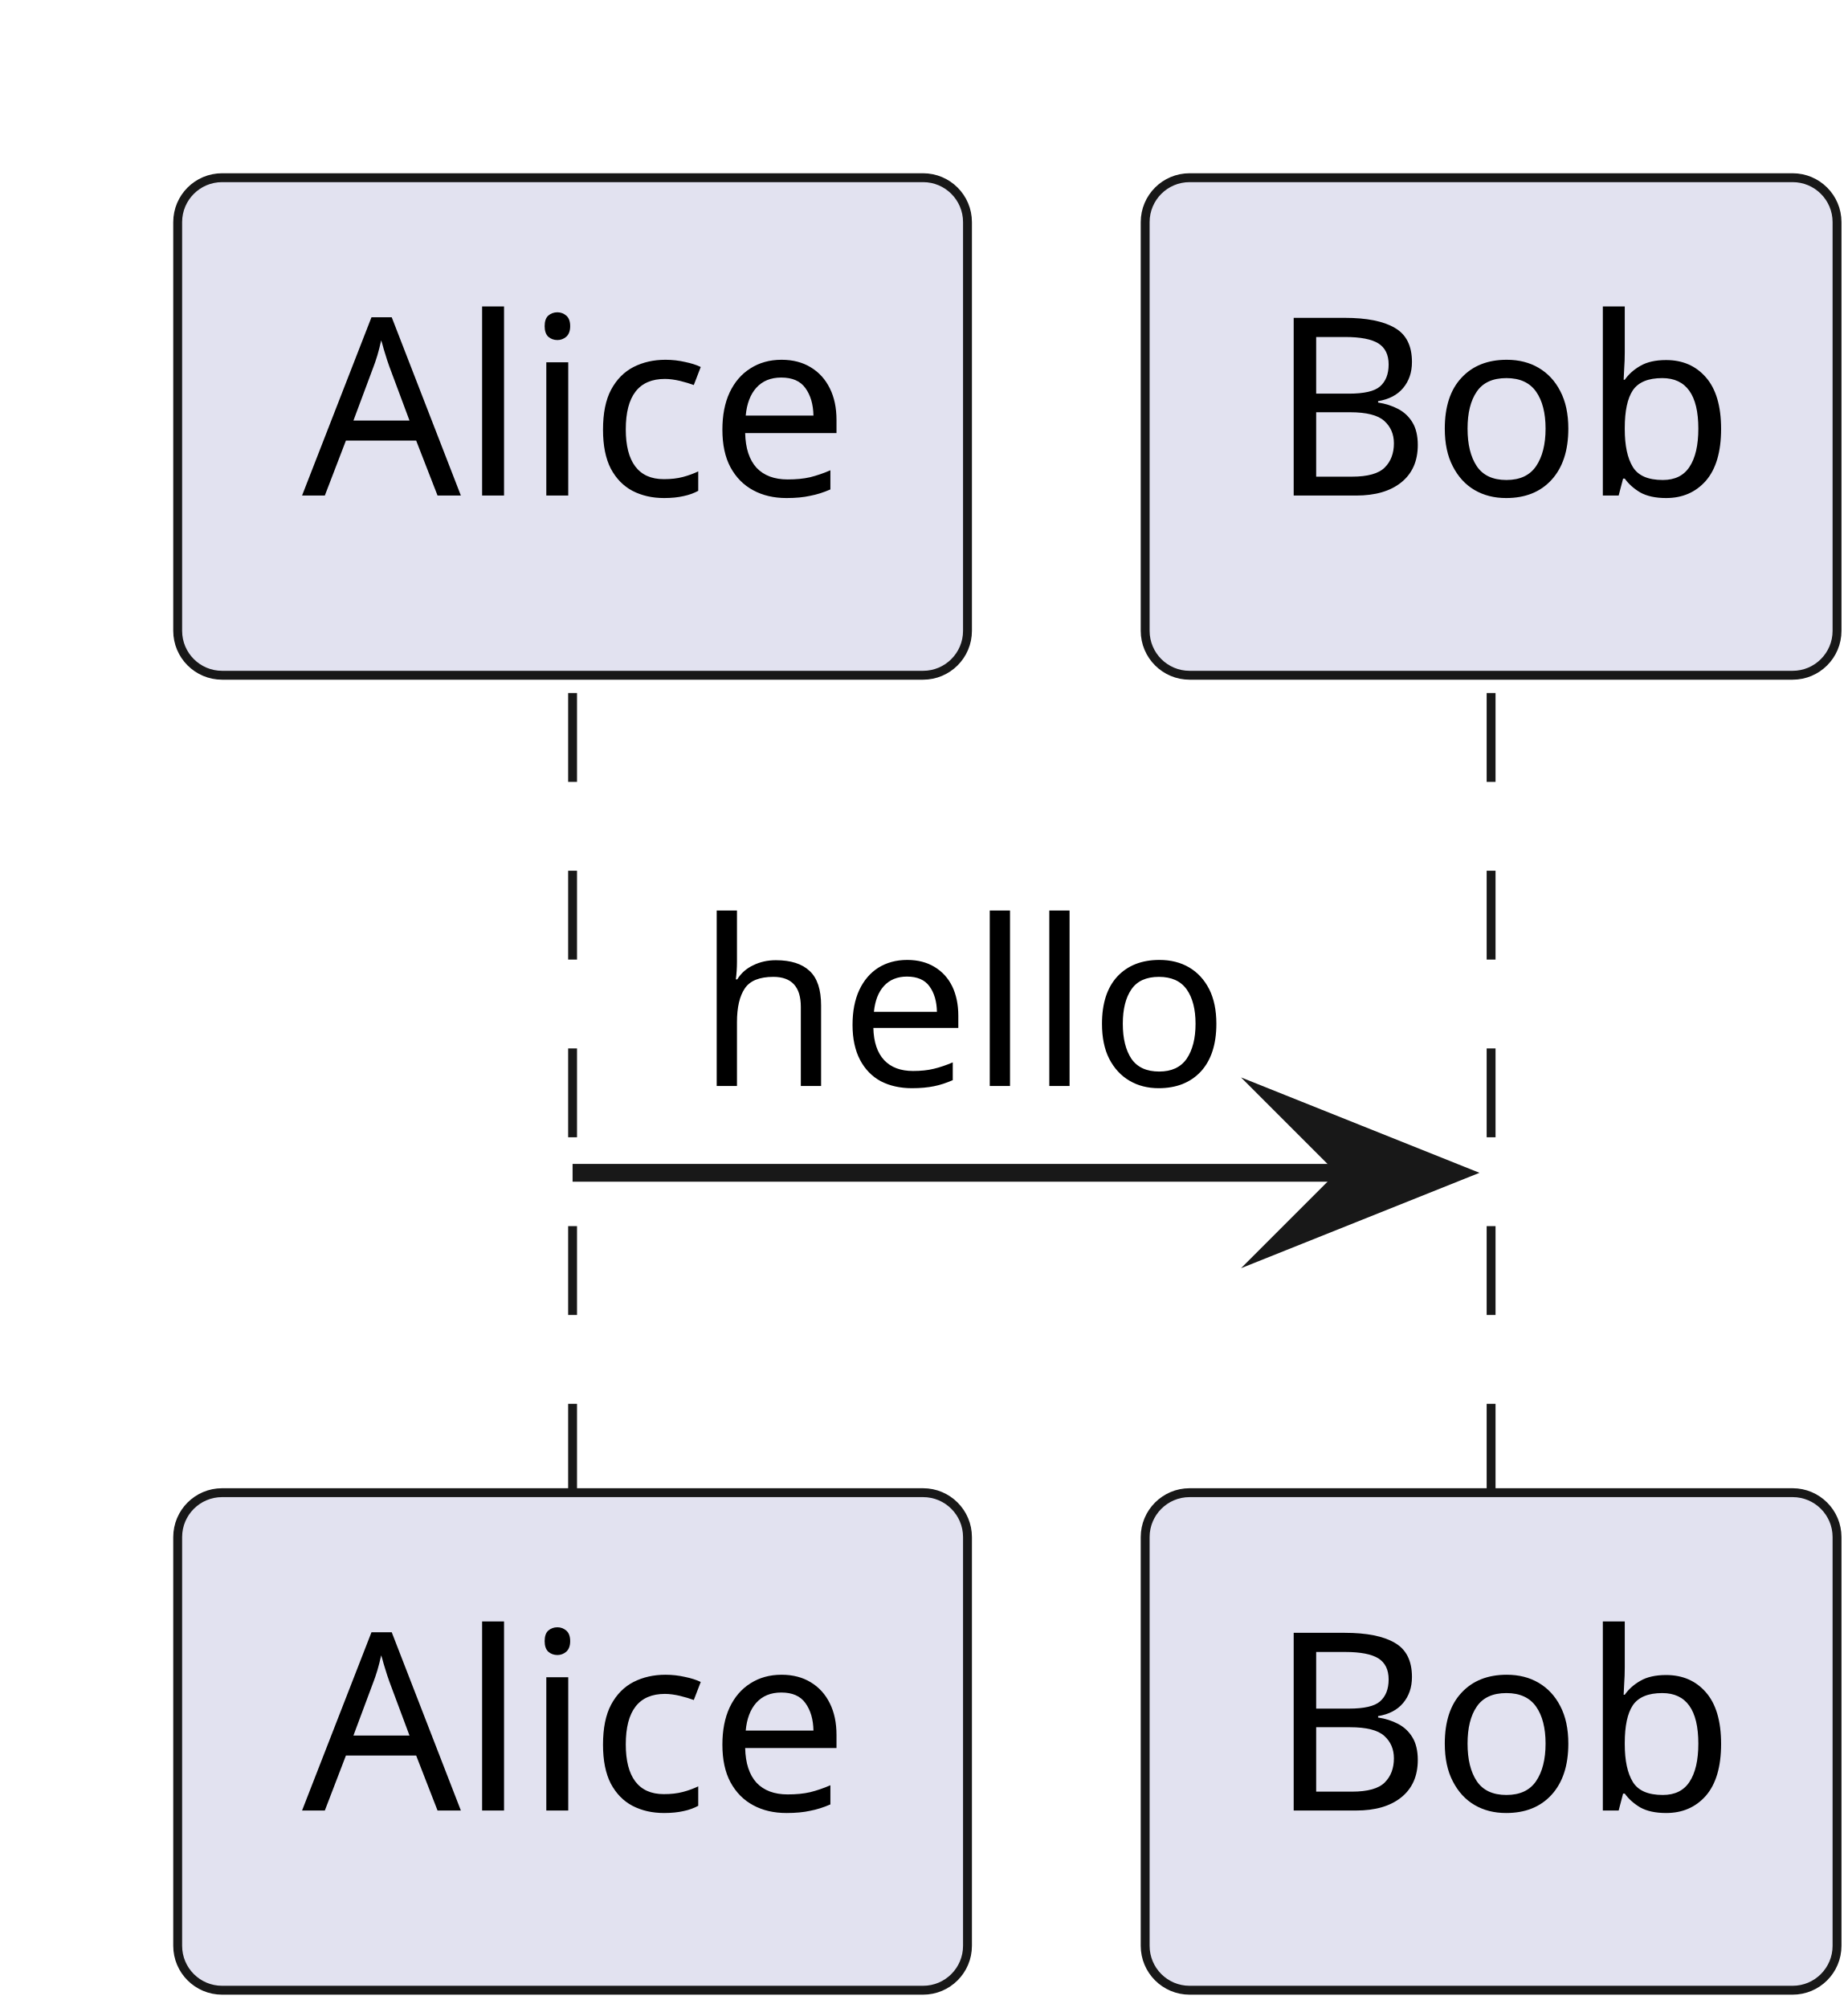
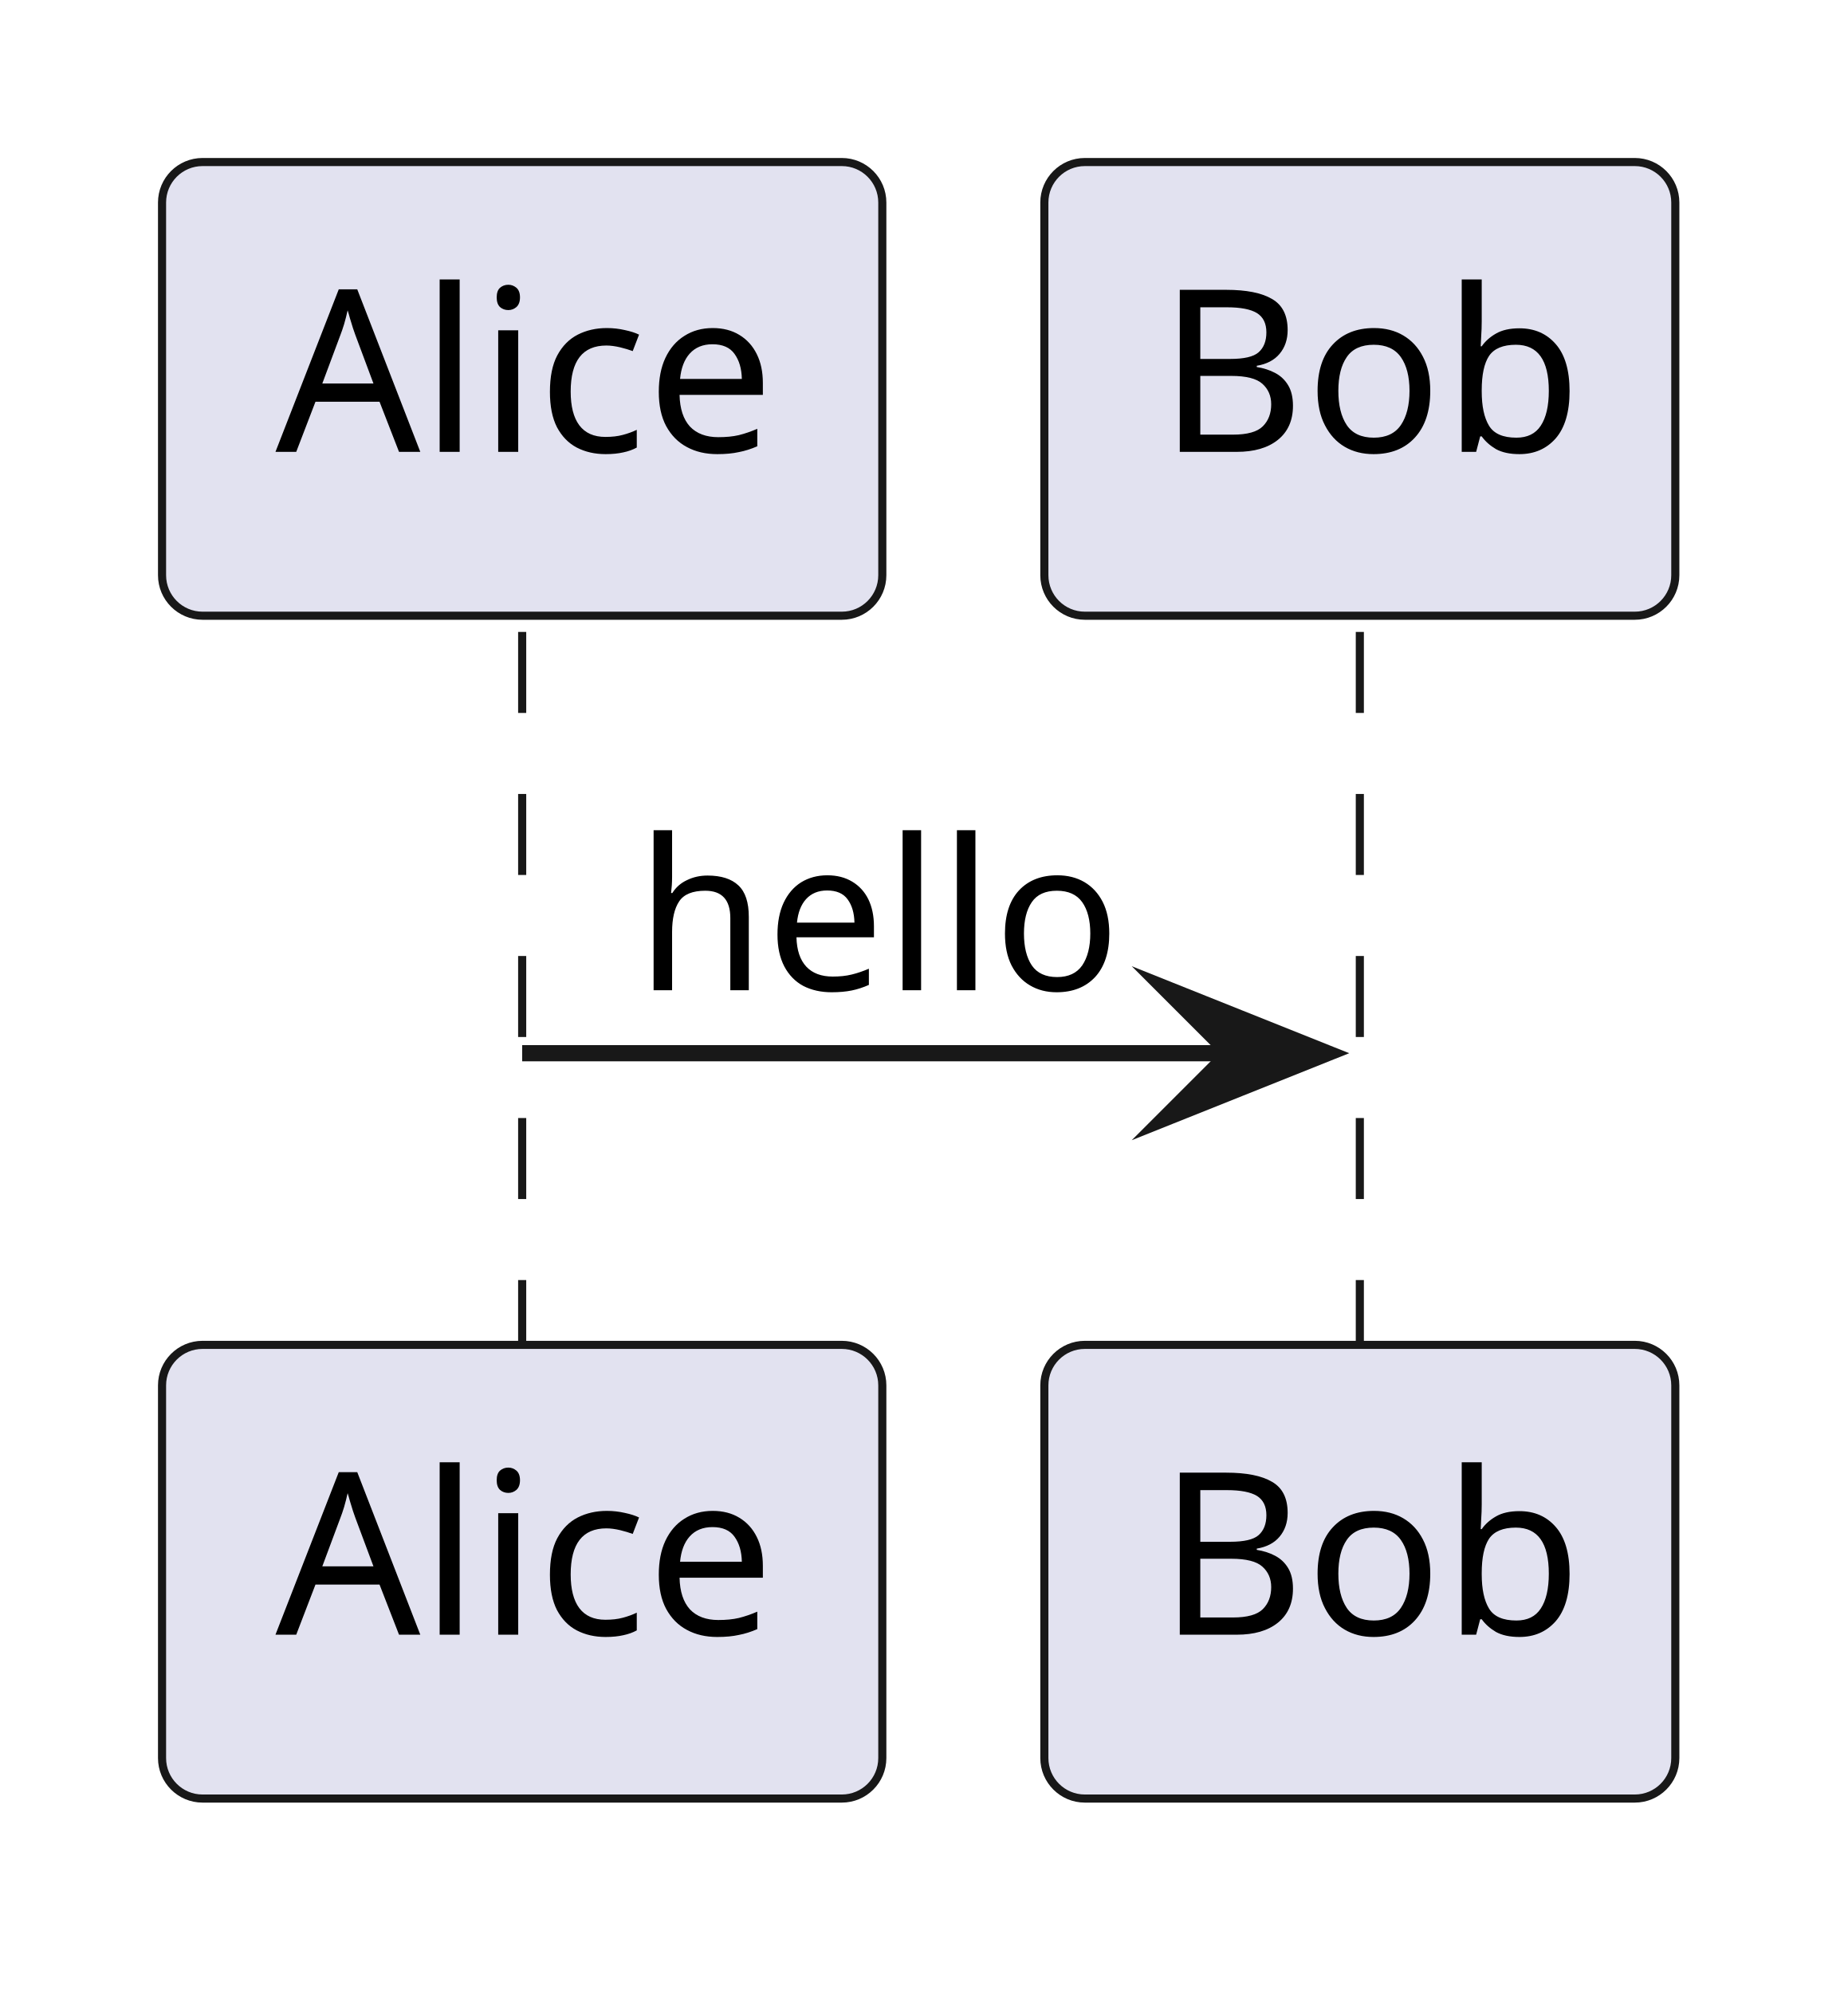
- <svg xmlns="http://www.w3.org/2000/svg" version="1.1" data-diagram-type="SEQUENCE" style="width:104px;height:113px;background:#FFFFFF;" width="104px" height="113px" viewBox="0 0 104 113" zoomAndPan="magnify" preserveAspectRatio="none" contentStyleType="text/css">
+ <svg xmlns="http://www.w3.org/2000/svg" version="1.1" data-diagram-type="SEQUENCE" style="width:114px;height:123px;background:#FFFFFF;" width="114px" height="123px" viewBox="0 0 114 123" zoomAndPan="magnify" preserveAspectRatio="none" contentStyleType="text/css">
  <defs />
  <g font-family="sans-serif" lengthAdjust="spacing">
    <g>
-       <rect x="28.725" y="39" width="8" height="45" fill="#000" fill-opacity="0" />
-       <line x1="32.225" y1="39" x2="32.225" y2="84" style="stroke:#181818;stroke-width:0.5;stroke-dasharray:5,5;" />
+       <rect x="28.725" y="39" width="8" height="44" fill="#000" fill-opacity="0" />
+       <line x1="32.225" y1="39" x2="32.225" y2="83" style="stroke:#181818;stroke-width:0.5;stroke-dasharray:5,5;" />
    </g>
    <g>
-       <rect x="80.419" y="39" width="8" height="45" fill="#000" fill-opacity="0" />
-       <line x1="83.919" y1="39" x2="83.919" y2="84" style="stroke:#181818;stroke-width:0.5;stroke-dasharray:5,5;" />
+       <rect x="80.419" y="39" width="8" height="44" fill="#000" fill-opacity="0" />
+       <line x1="83.919" y1="39" x2="83.919" y2="83" style="stroke:#181818;stroke-width:0.5;stroke-dasharray:5,5;" />
    </g>
    <rect x="10" y="10" width="44.45" height="28" fill="#E2E2F0" rx="2.5" ry="2.5" style="stroke:#181818;stroke-width:0.5;" />
    <text x="17" y="27.889" fill="#000" font-size="14" textLength="30.45">Alice</text>
    <rect x="64.45" y="10" width="38.938" height="28" fill="#E2E2F0" rx="2.5" ry="2.5" style="stroke:#181818;stroke-width:0.5;" />
    <text x="71.45" y="27.889" fill="#000" font-size="14" textLength="24.938">Bob</text>
-     <rect x="10" y="84" width="44.45" height="28" fill="#E2E2F0" rx="2.5" ry="2.5" style="stroke:#181818;stroke-width:0.5;" />
-     <text x="17" y="101.889" fill="#000" font-size="14" textLength="30.45">Alice</text>
-     <rect x="64.45" y="84" width="38.938" height="28" fill="#E2E2F0" rx="2.5" ry="2.5" style="stroke:#181818;stroke-width:0.5;" />
-     <text x="71.45" y="101.889" fill="#000" font-size="14" textLength="24.938">Bob</text>
-     <polygon points="71.919,62,81.919,66,71.919,70,75.919,66" fill="#181818" style="stroke:#181818;stroke-width:1;stroke-linejoin:miter;stroke-miterlimit:10;" />
-     <line x1="32.225" y1="66" x2="77.919" y2="66" style="stroke:#181818;stroke-width:1;" />
+     <rect x="10" y="83" width="44.45" height="28" fill="#E2E2F0" rx="2.5" ry="2.5" style="stroke:#181818;stroke-width:0.5;" />
+     <text x="17" y="100.889" fill="#000" font-size="14" textLength="30.45">Alice</text>
+     <rect x="64.45" y="83" width="38.938" height="28" fill="#E2E2F0" rx="2.5" ry="2.5" style="stroke:#181818;stroke-width:0.5;" />
+     <text x="71.45" y="100.889" fill="#000" font-size="14" textLength="24.938">Bob</text>
+     <polygon points="71.919,61,81.919,65,71.919,69,75.919,65" fill="#181818" style="stroke:#181818;stroke-width:1;stroke-linejoin:miter;stroke-miterlimit:10;" />
+     <line x1="32.225" y1="65" x2="77.919" y2="65" style="stroke:#181818;stroke-width:1;" />
    <text x="39.225" y="61.111" fill="#000" font-size="13" textLength="27.544">hello</text>
  </g>
</svg>
